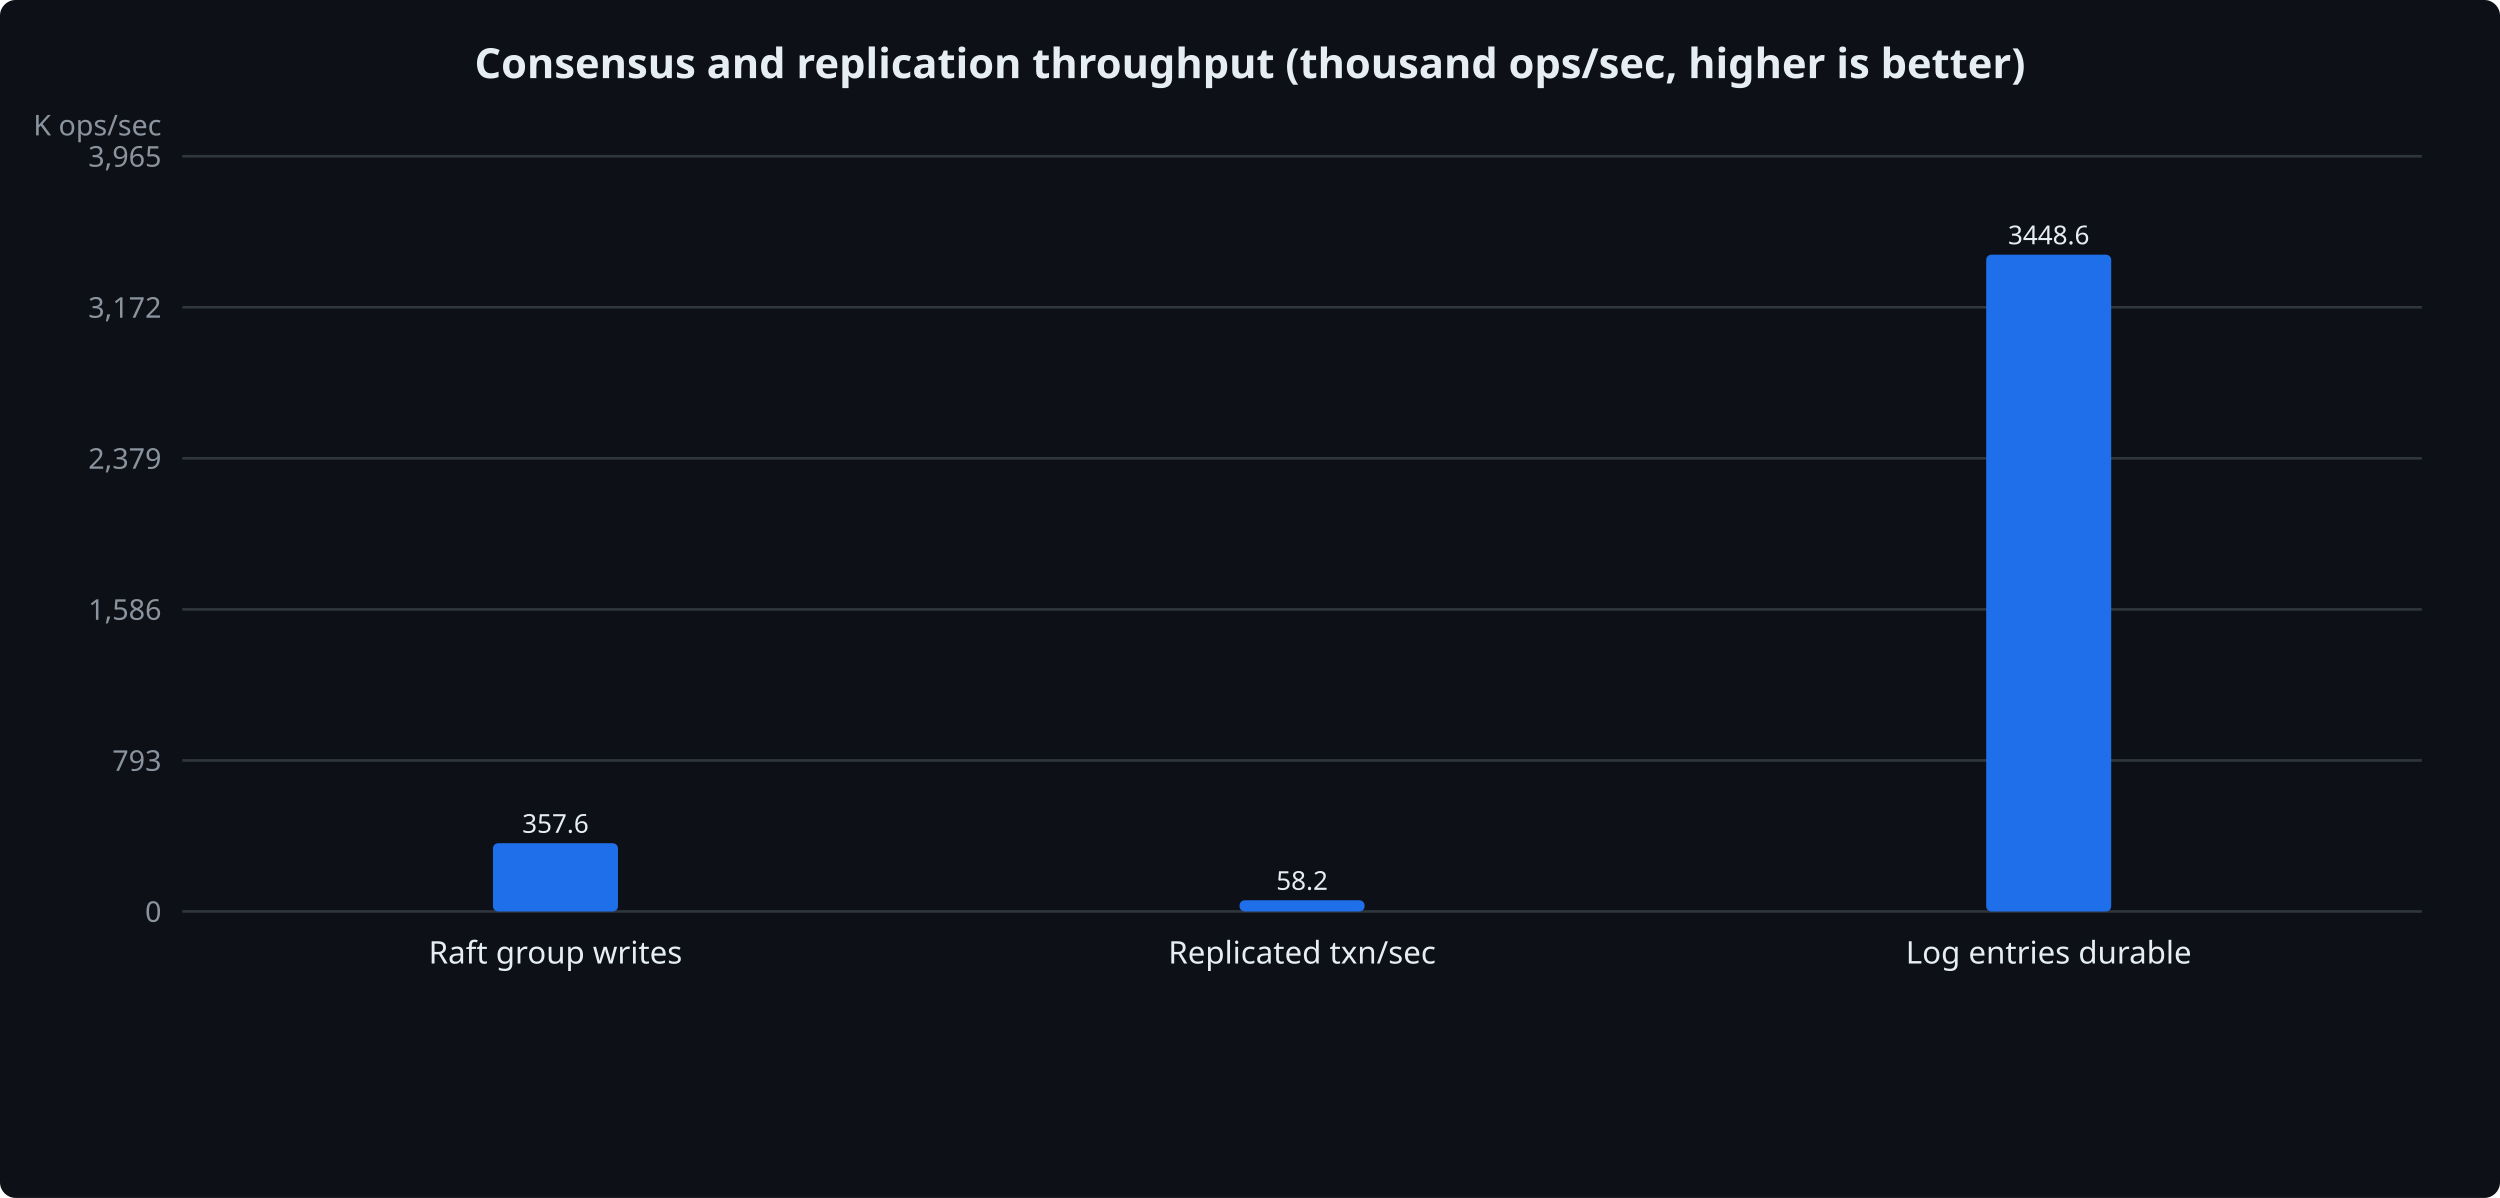
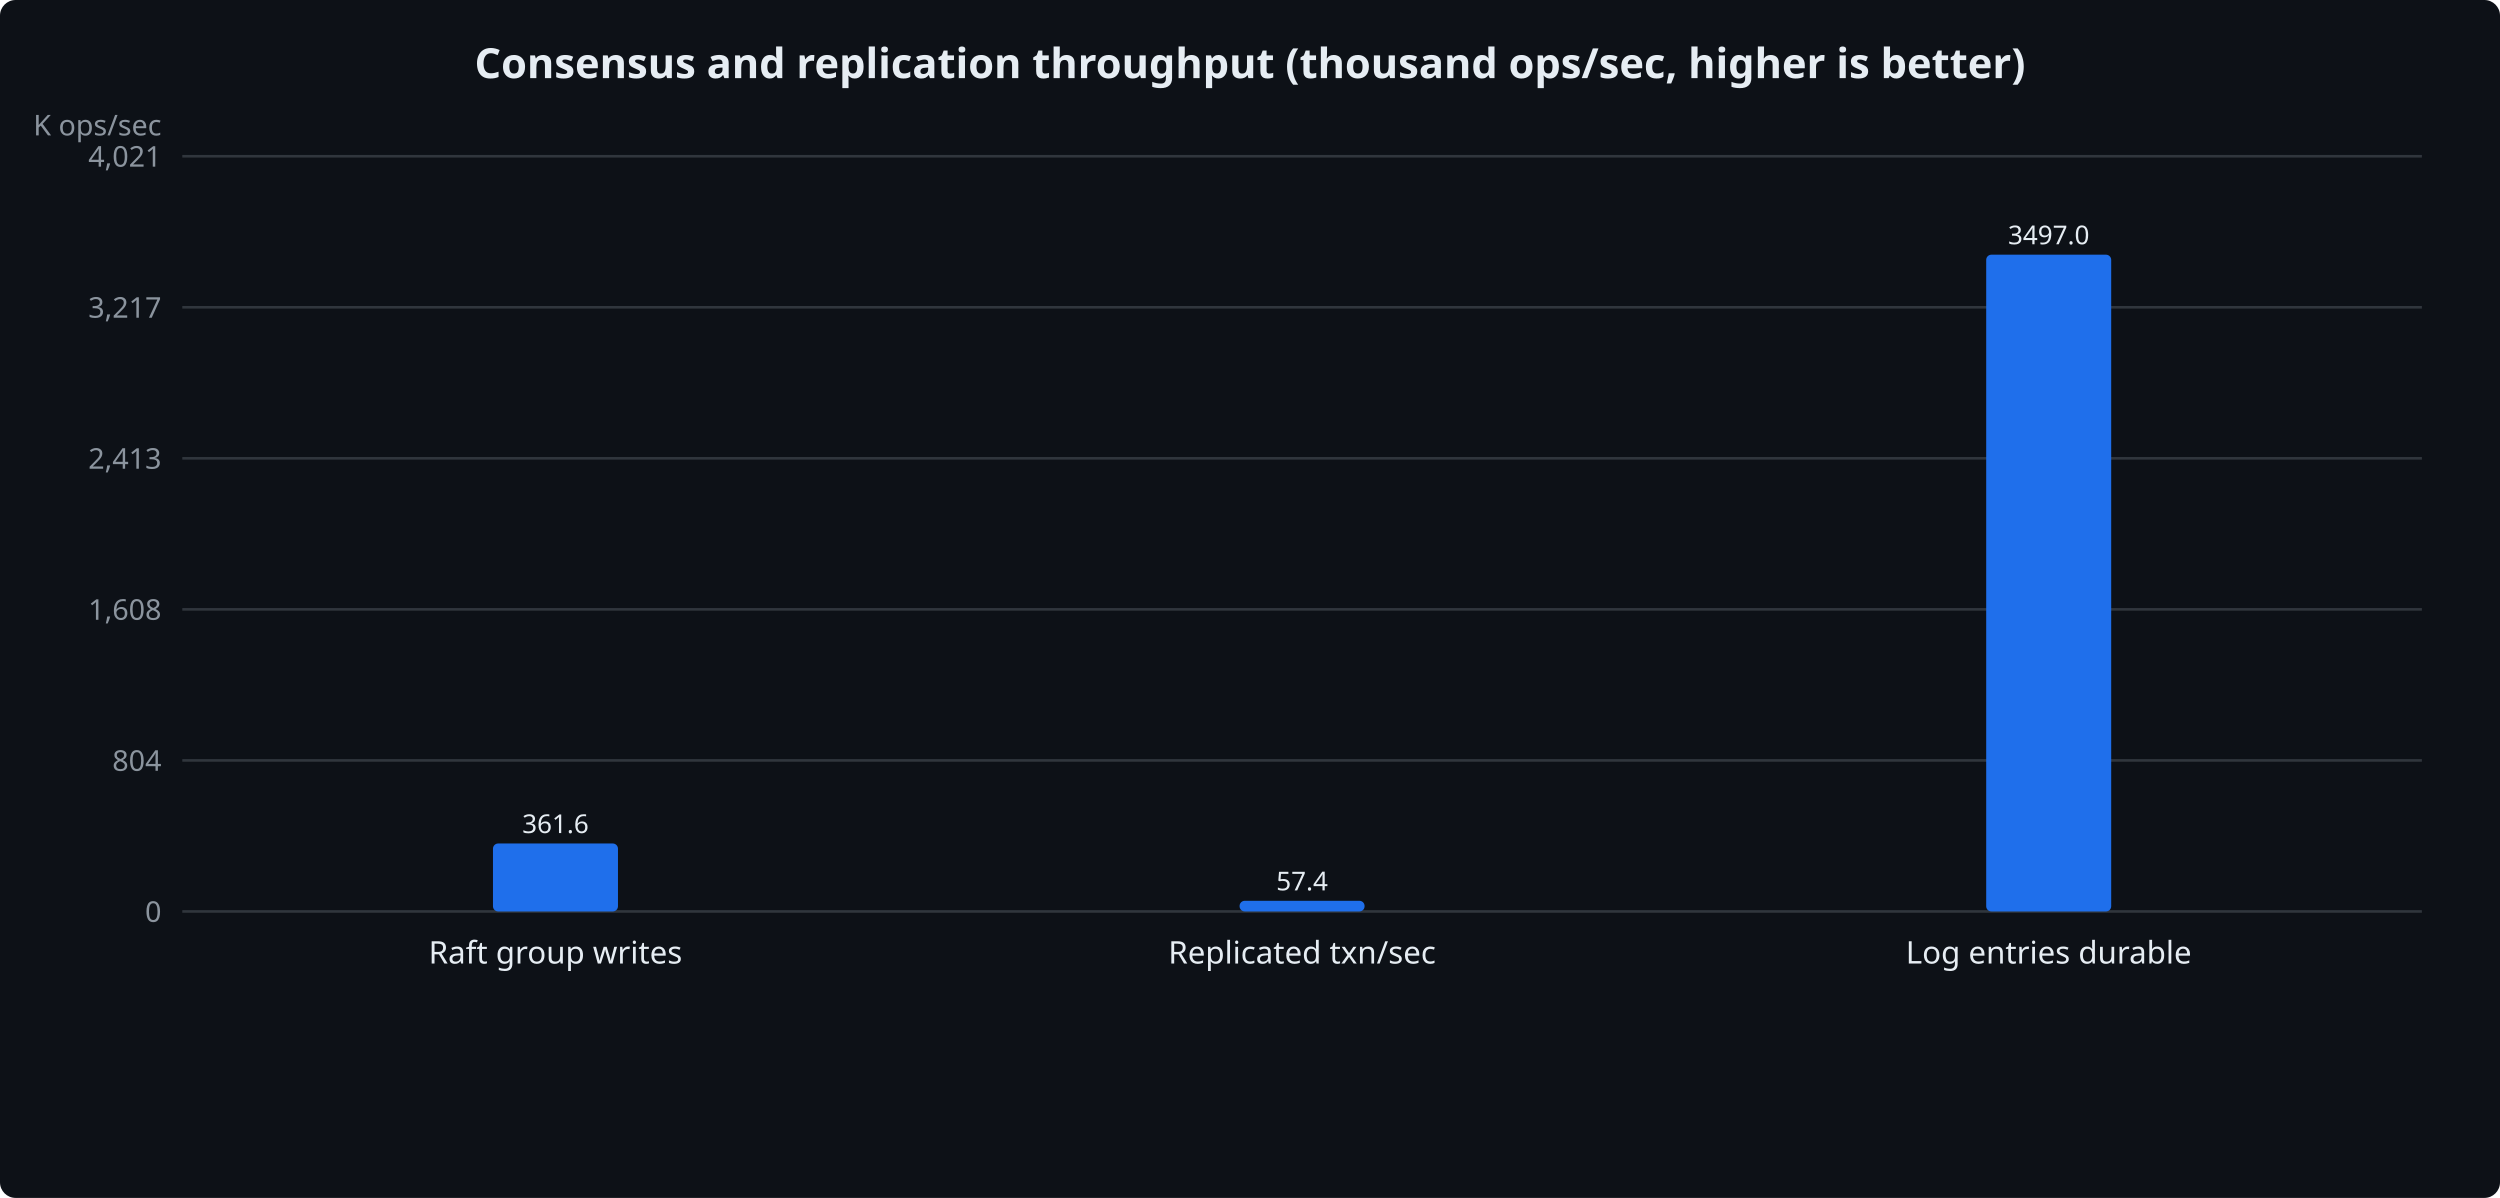
<svg xmlns="http://www.w3.org/2000/svg" viewBox="0 0 960 460" width="100%" font-family="ui-sans-serif, system-ui, sans-serif">
  <rect width="960" height="460" fill="#0d1117" rx="6" />
  <text x="480.0" y="30" text-anchor="middle" fill="#e6edf3" font-size="16" font-weight="600">Consensus and replication throughput (thousand ops/sec, higher is better)</text>
  <line x1="70" y1="350.0" x2="930" y2="350.0" stroke="#30363d" stroke-width="1" />
  <text x="62" y="354.0" text-anchor="end" fill="#8b949e" font-size="11">0</text>
  <line x1="70" y1="292.0" x2="930" y2="292.0" stroke="#30363d" stroke-width="1" />
-   <text x="62" y="296.0" text-anchor="end" fill="#8b949e" font-size="11">793</text>
+   <text x="62" y="296.0" text-anchor="end" fill="#8b949e" font-size="11">804</text>
  <line x1="70" y1="234.0" x2="930" y2="234.0" stroke="#30363d" stroke-width="1" />
-   <text x="62" y="238.0" text-anchor="end" fill="#8b949e" font-size="11">1,586</text>
+   <text x="62" y="238.0" text-anchor="end" fill="#8b949e" font-size="11">1,608</text>
  <line x1="70" y1="176.0" x2="930" y2="176.0" stroke="#30363d" stroke-width="1" />
-   <text x="62" y="180.0" text-anchor="end" fill="#8b949e" font-size="11">2,379</text>
+   <text x="62" y="180.0" text-anchor="end" fill="#8b949e" font-size="11">2,413</text>
  <line x1="70" y1="118.0" x2="930" y2="118.0" stroke="#30363d" stroke-width="1" />
-   <text x="62" y="122.0" text-anchor="end" fill="#8b949e" font-size="11">3,172</text>
+   <text x="62" y="122.0" text-anchor="end" fill="#8b949e" font-size="11">3,217</text>
  <line x1="70" y1="60.0" x2="930" y2="60.0" stroke="#30363d" stroke-width="1" />
-   <text x="62" y="64.0" text-anchor="end" fill="#8b949e" font-size="11">3,965</text>
+   <text x="62" y="64.0" text-anchor="end" fill="#8b949e" font-size="11">4,021</text>
  <text x="62" y="52" text-anchor="end" fill="#8b949e" font-size="11">K ops/sec</text>
-   <rect x="189.3" y="323.8" width="48.0" height="26.2" fill="#1f6feb" rx="2" />
-   <text x="213.3" y="319.8" text-anchor="middle" fill="#e6edf3" font-size="10">357.6</text>
+   <rect x="189.3" y="323.9" width="48.0" height="26.1" fill="#1f6feb" rx="2" />
+   <text x="213.3" y="319.9" text-anchor="middle" fill="#e6edf3" font-size="10">361.6</text>
  <text x="213.3" y="370" text-anchor="middle" fill="#e6edf3" font-size="12">Raft group writes</text>
-   <rect x="476.0" y="345.7" width="48.0" height="4.3" fill="#1f6feb" rx="2" />
-   <text x="500.0" y="341.7" text-anchor="middle" fill="#e6edf3" font-size="10">58.2</text>
+   <rect x="476.0" y="345.9" width="48.0" height="4.1" fill="#1f6feb" rx="2" />
+   <text x="500.0" y="341.9" text-anchor="middle" fill="#e6edf3" font-size="10">57.4</text>
  <text x="500.0" y="370" text-anchor="middle" fill="#e6edf3" font-size="12">Replicated txn/sec</text>
  <rect x="762.7" y="97.8" width="48.0" height="252.2" fill="#1f6feb" rx="2" />
-   <text x="786.7" y="93.8" text-anchor="middle" fill="#e6edf3" font-size="10">3448.6</text>
+   <text x="786.7" y="93.8" text-anchor="middle" fill="#e6edf3" font-size="10">3497.0</text>
  <text x="786.7" y="370" text-anchor="middle" fill="#e6edf3" font-size="12">Log entries durable</text>
</svg>
